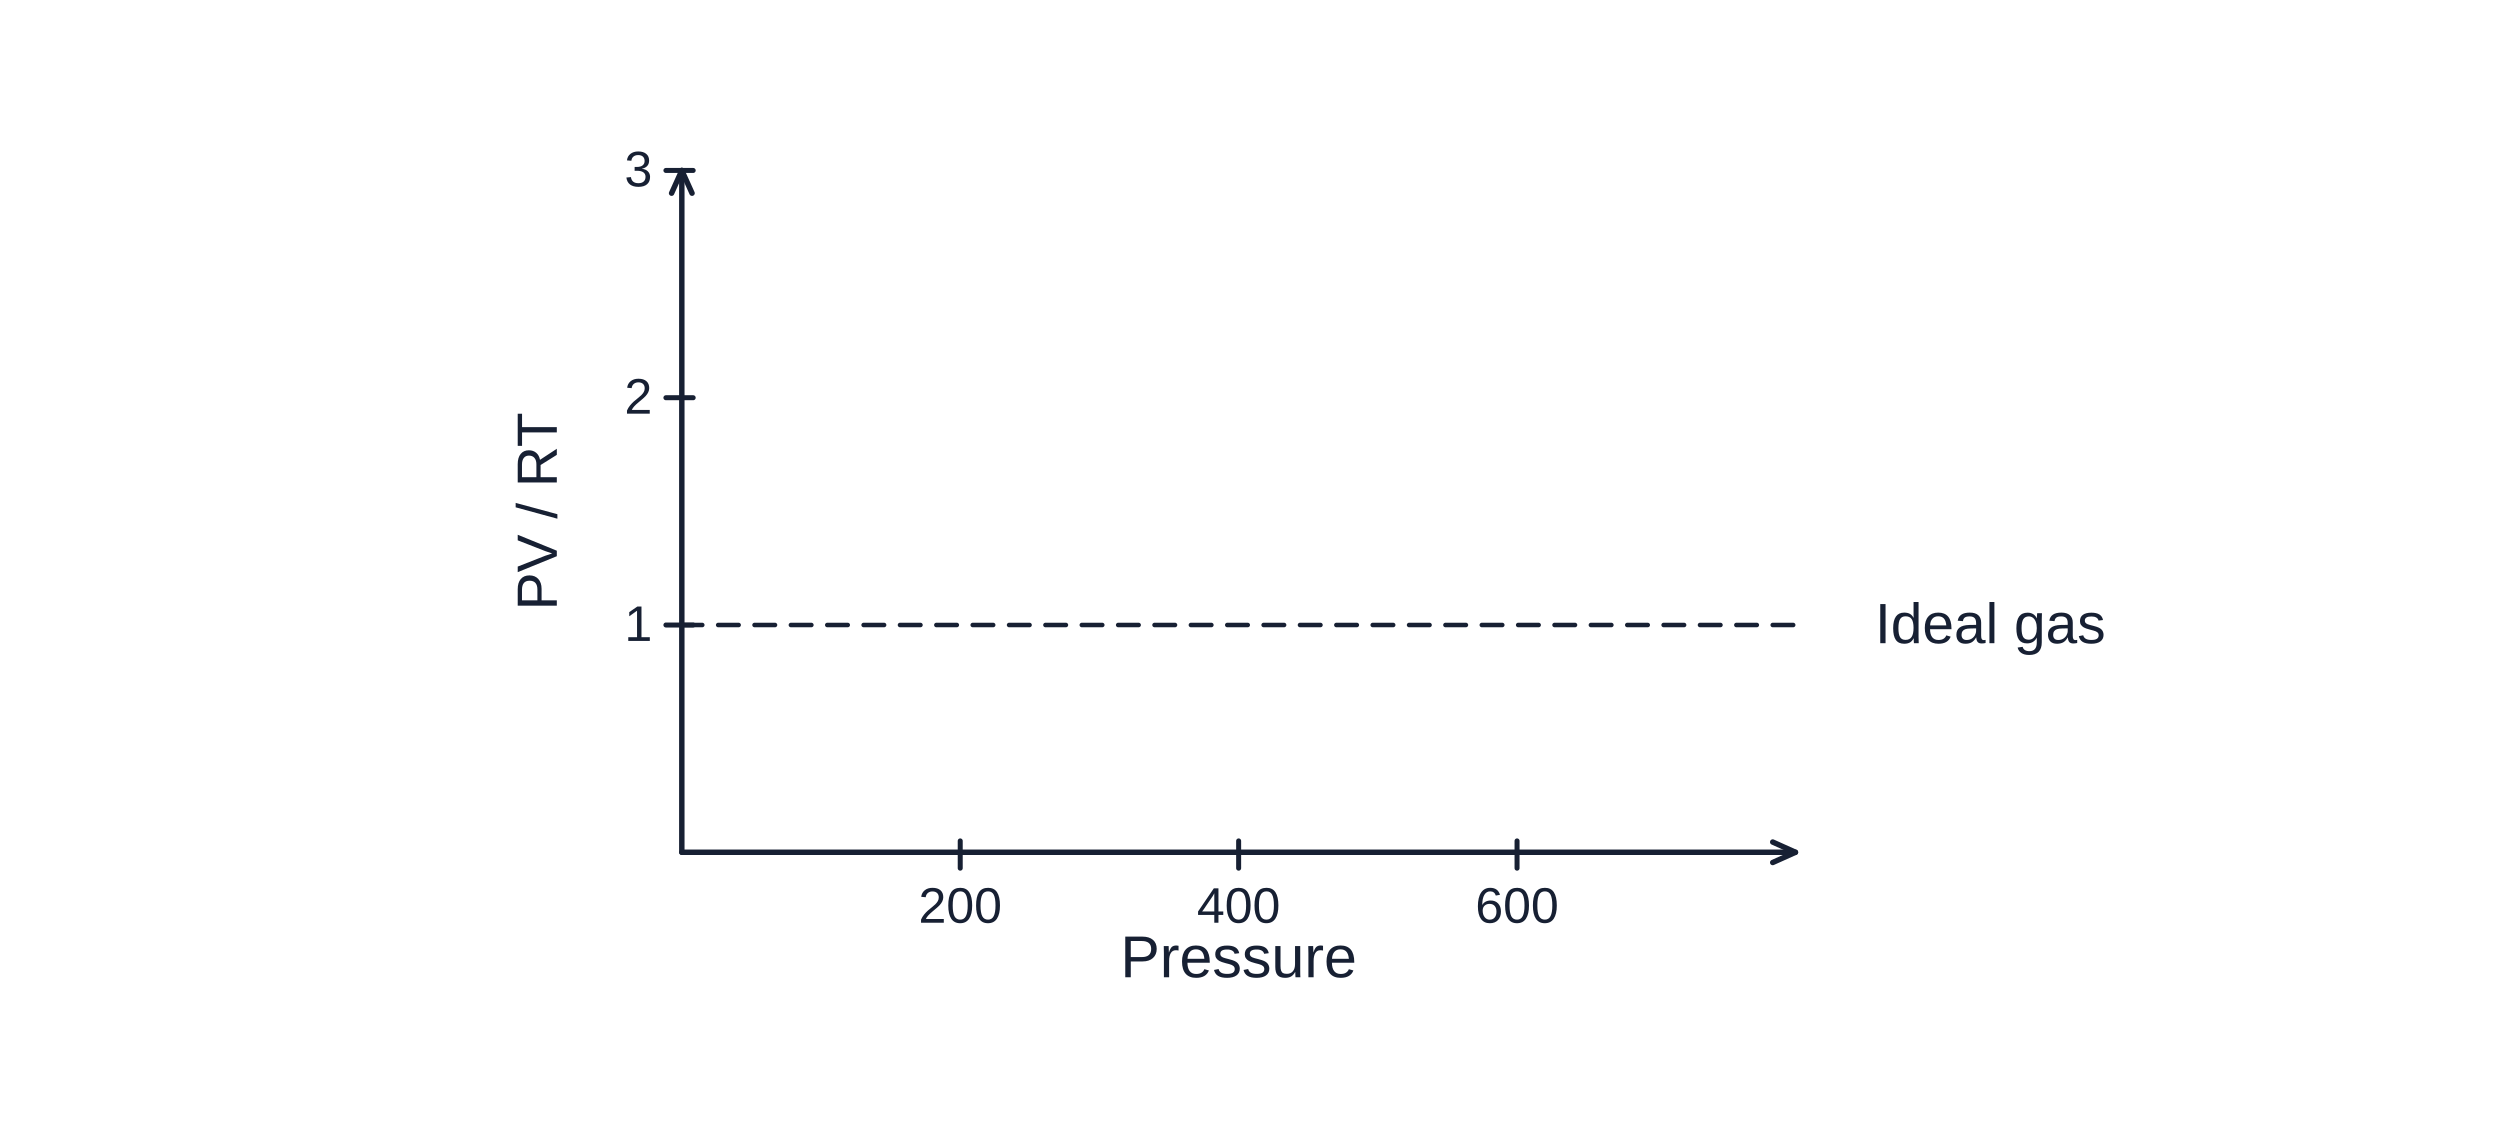
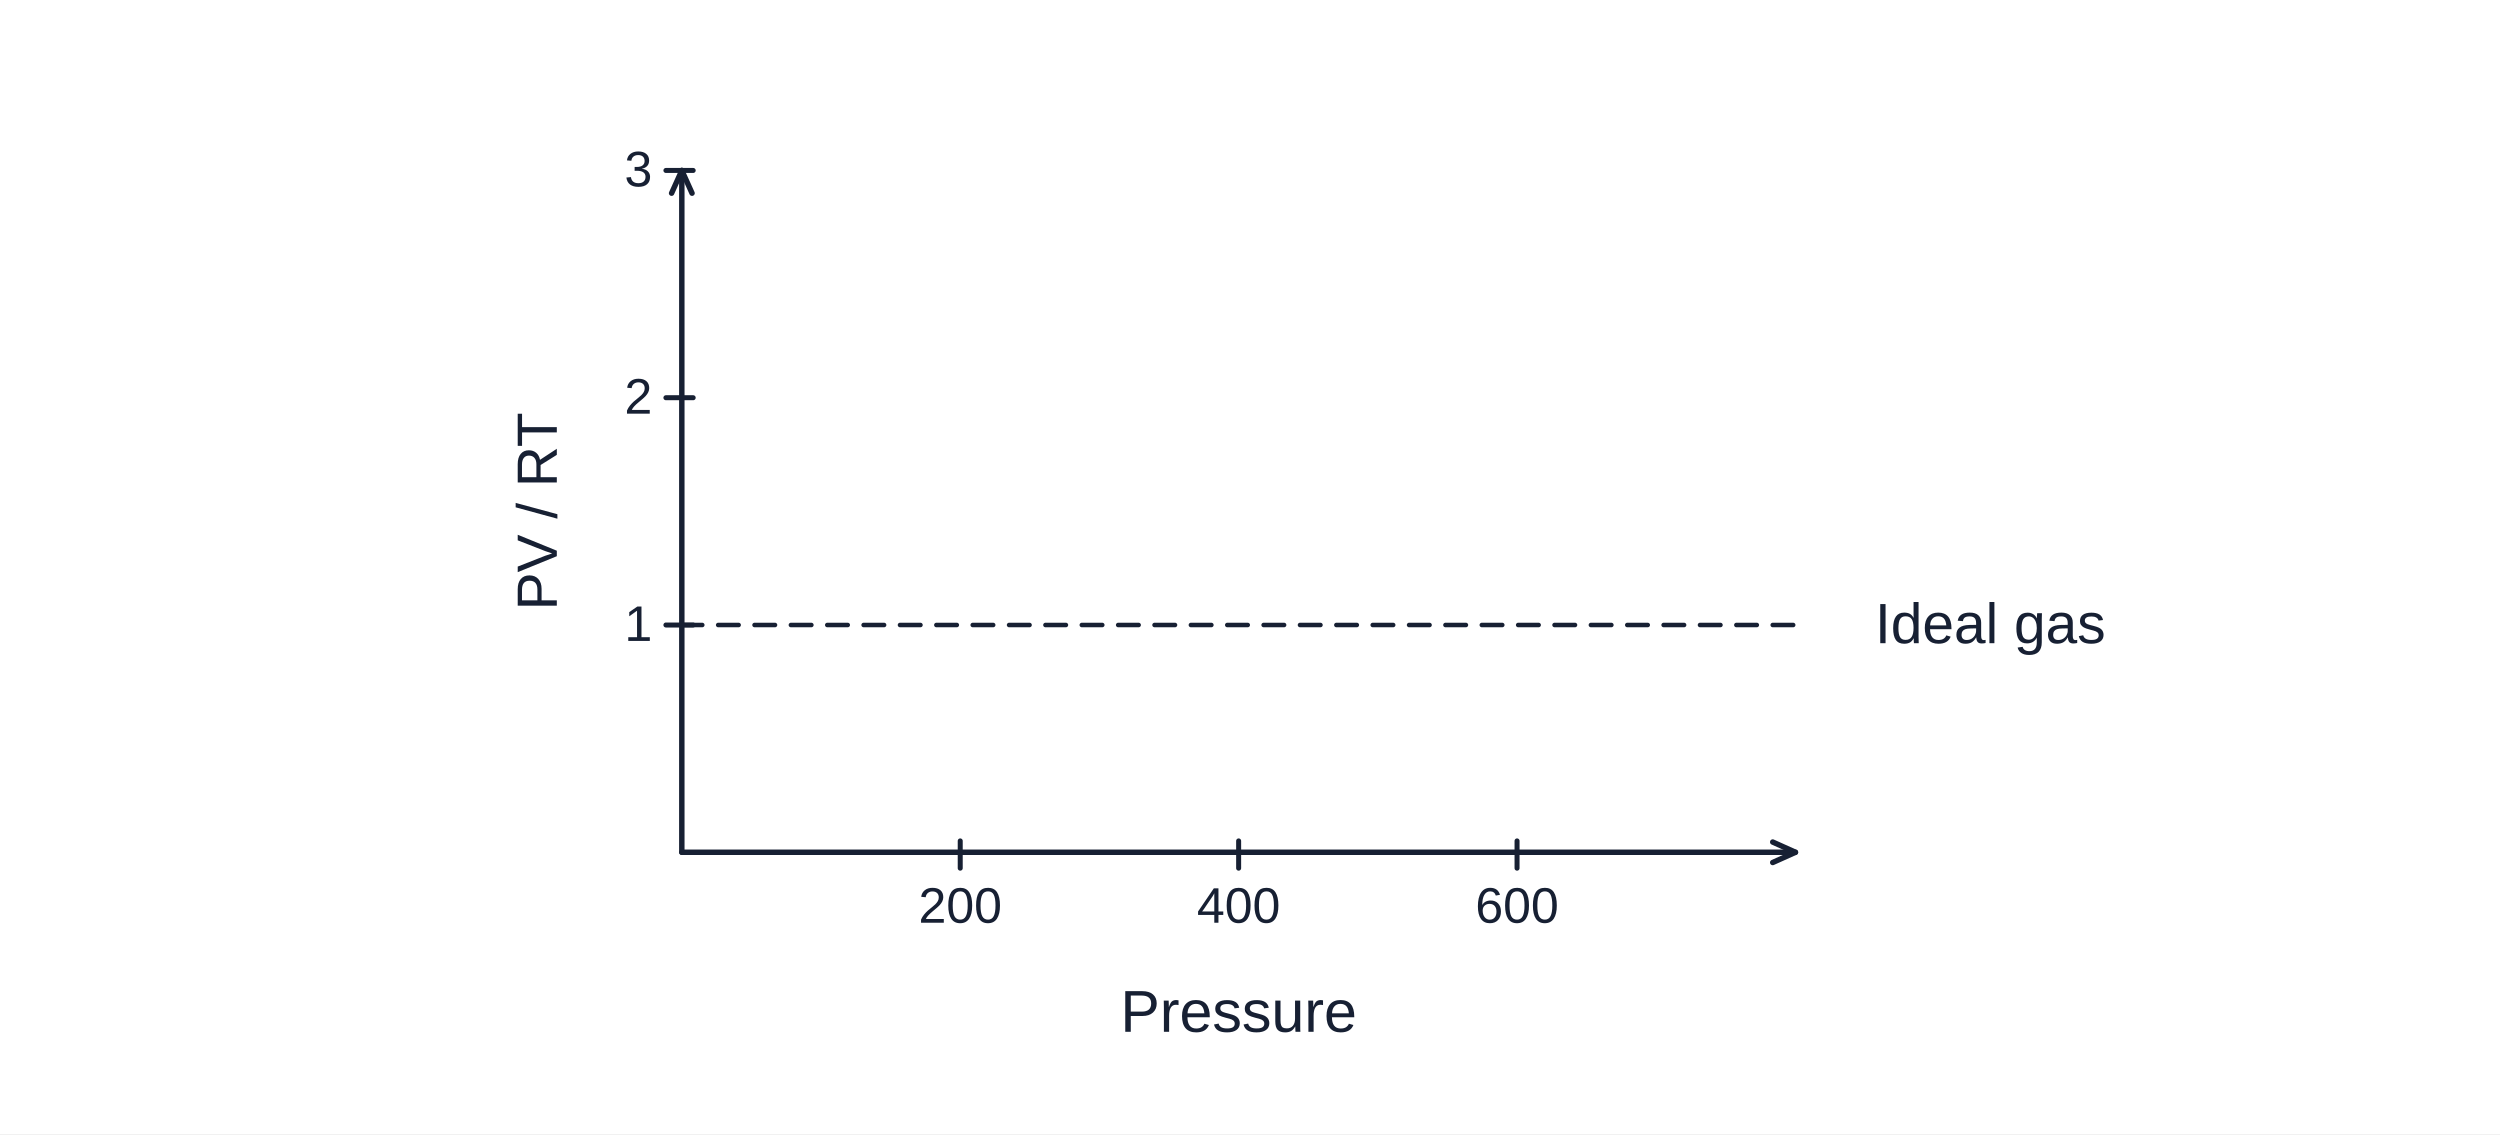
- <svg xmlns="http://www.w3.org/2000/svg" width="1100" height="495" viewBox="0 0 1100 495">
+ <svg xmlns="http://www.w3.org/2000/svg" width="1100" height="499" viewBox="0 0 1100 499">
  <rect width="100%" height="100%" fill="white" />
  <g font-family="Arial, sans-serif" stroke-linecap="round" stroke-linejoin="round">
    <line x1="300" y1="375" x2="790" y2="375" stroke="#172033" stroke-width="2.4" />
    <path d="M780 370.5 L790 375 L780 379.5" fill="none" stroke="#172033" stroke-width="2.4" />
    <line x1="300" y1="375" x2="300" y2="75" stroke="#172033" stroke-width="2.4" />
    <path d="M295.5 85 L300 75 L304.5 85" fill="none" stroke="#172033" stroke-width="2.4" />
-     <text x="545" y="430" font-size="26" fill="#172033" text-anchor="middle">Pressure</text>
+     <text x="545.0" y="454.0" font-size="26" fill="#172033" text-anchor="middle">Pressure</text>
    <text x="245" y="225" font-size="25" fill="#172033" text-anchor="middle" transform="rotate(-90 245 225.0)">PV / RT</text>
    <line x1="422.5" y1="370" x2="422.5" y2="382" stroke="#172033" stroke-width="2.2" />
    <text x="422.5" y="406" font-size="22" fill="#172033" text-anchor="middle">200</text>
    <line x1="545" y1="370" x2="545" y2="382" stroke="#172033" stroke-width="2.2" />
    <text x="545" y="406" font-size="22" fill="#172033" text-anchor="middle">400</text>
    <line x1="667.5" y1="370" x2="667.5" y2="382" stroke="#172033" stroke-width="2.2" />
    <text x="667.5" y="406" font-size="22" fill="#172033" text-anchor="middle">600</text>
    <line x1="293" y1="275" x2="305" y2="275" stroke="#172033" stroke-width="2.2" />
    <text x="287" y="282" font-size="22" fill="#172033" text-anchor="end">1</text>
    <line x1="293" y1="175" x2="305" y2="175" stroke="#172033" stroke-width="2.2" />
    <text x="287" y="182" font-size="22" fill="#172033" text-anchor="end">2</text>
    <line x1="293" y1="75" x2="305" y2="75" stroke="#172033" stroke-width="2.2" />
    <text x="287" y="82" font-size="22" fill="#172033" text-anchor="end">3</text>
    <line x1="300" y1="275" x2="790" y2="275" stroke="#172033" stroke-width="2" stroke-dasharray="9 7" />
    <text x="825" y="283" font-size="25" fill="#172033">Ideal gas</text>
  </g>
</svg>
